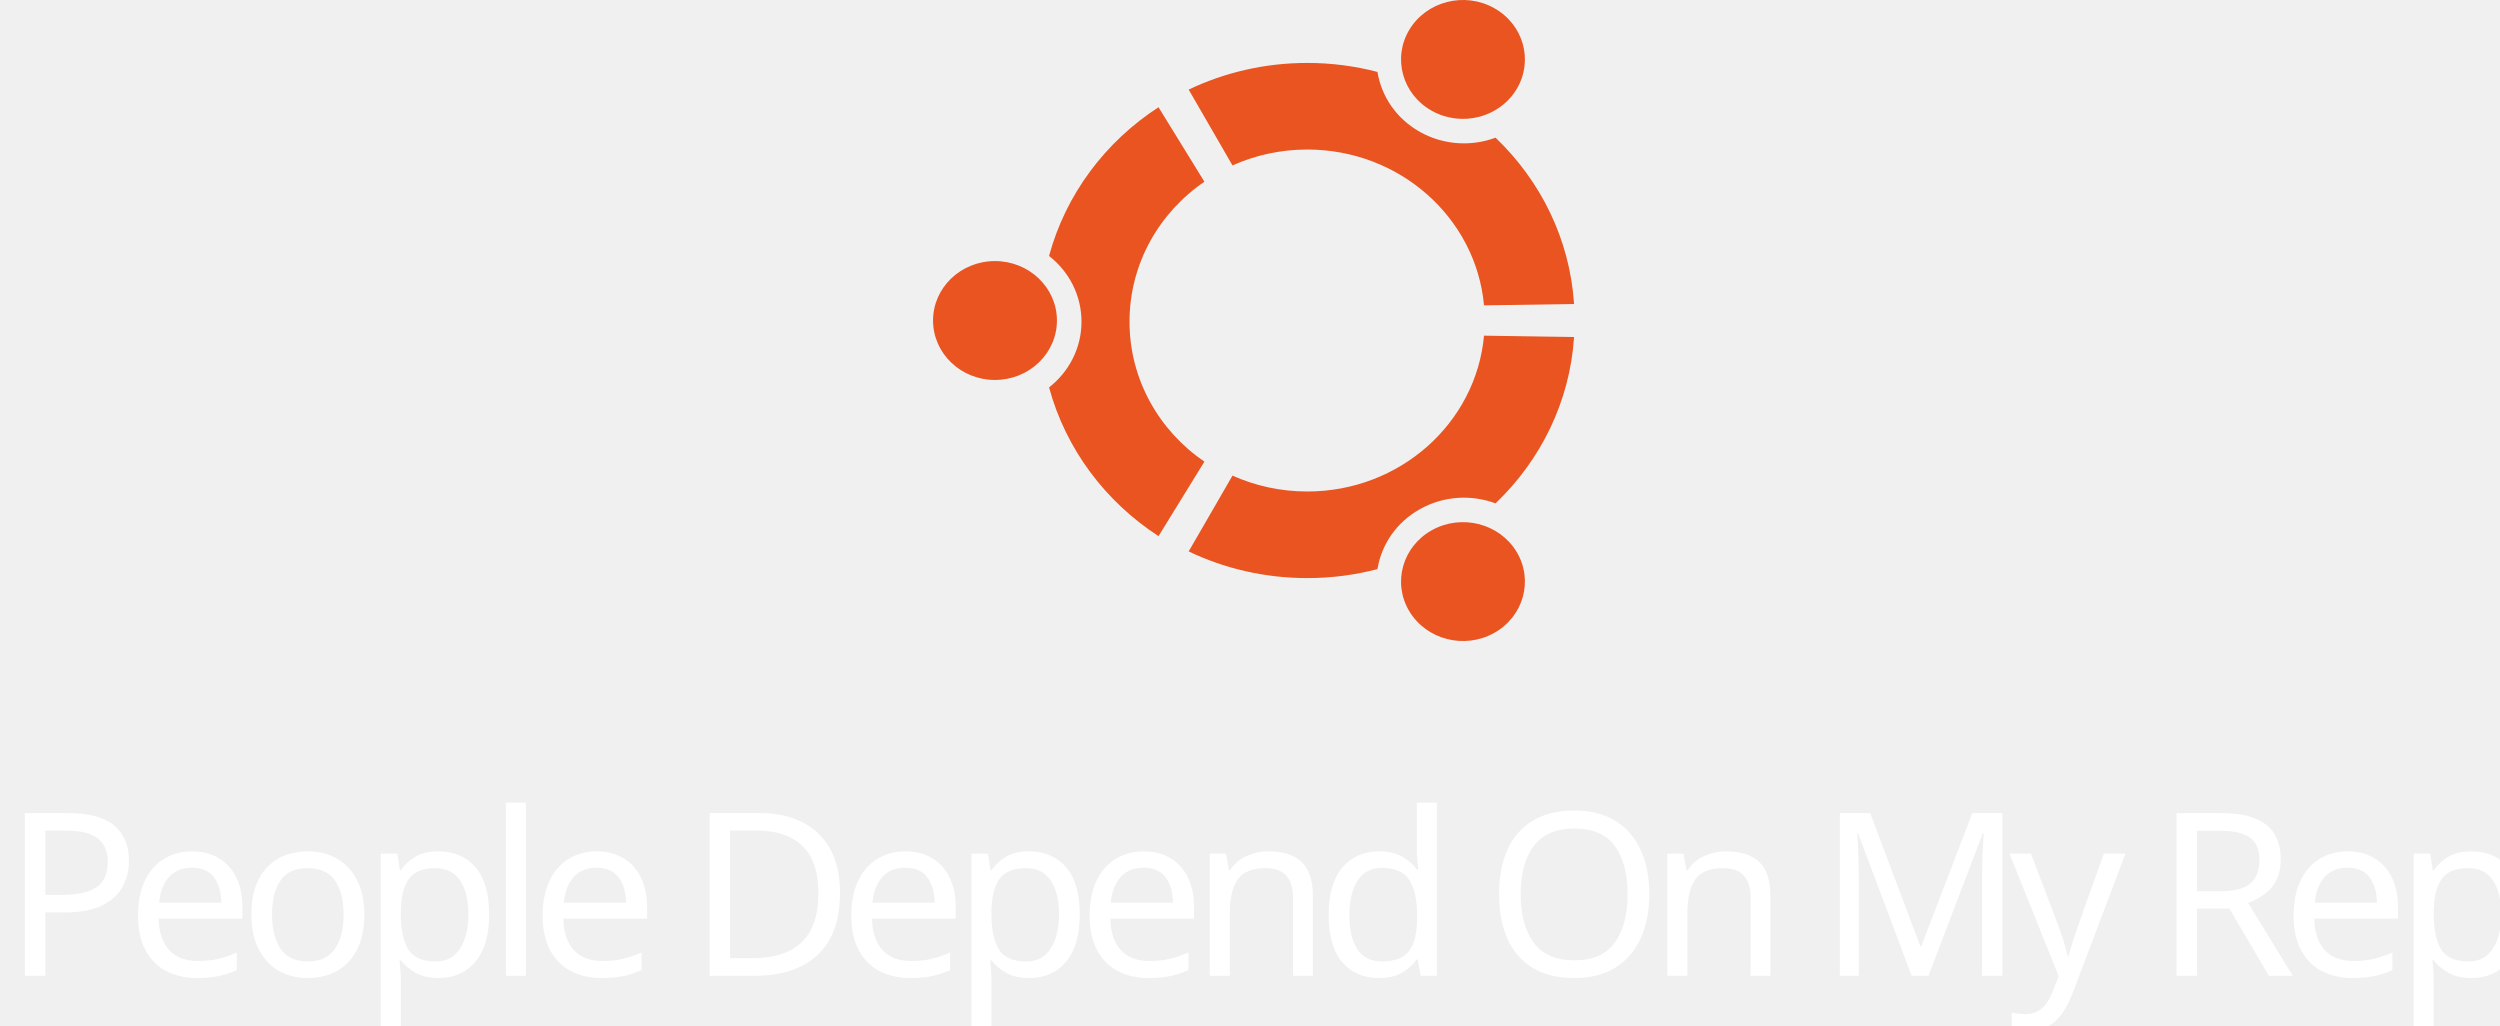
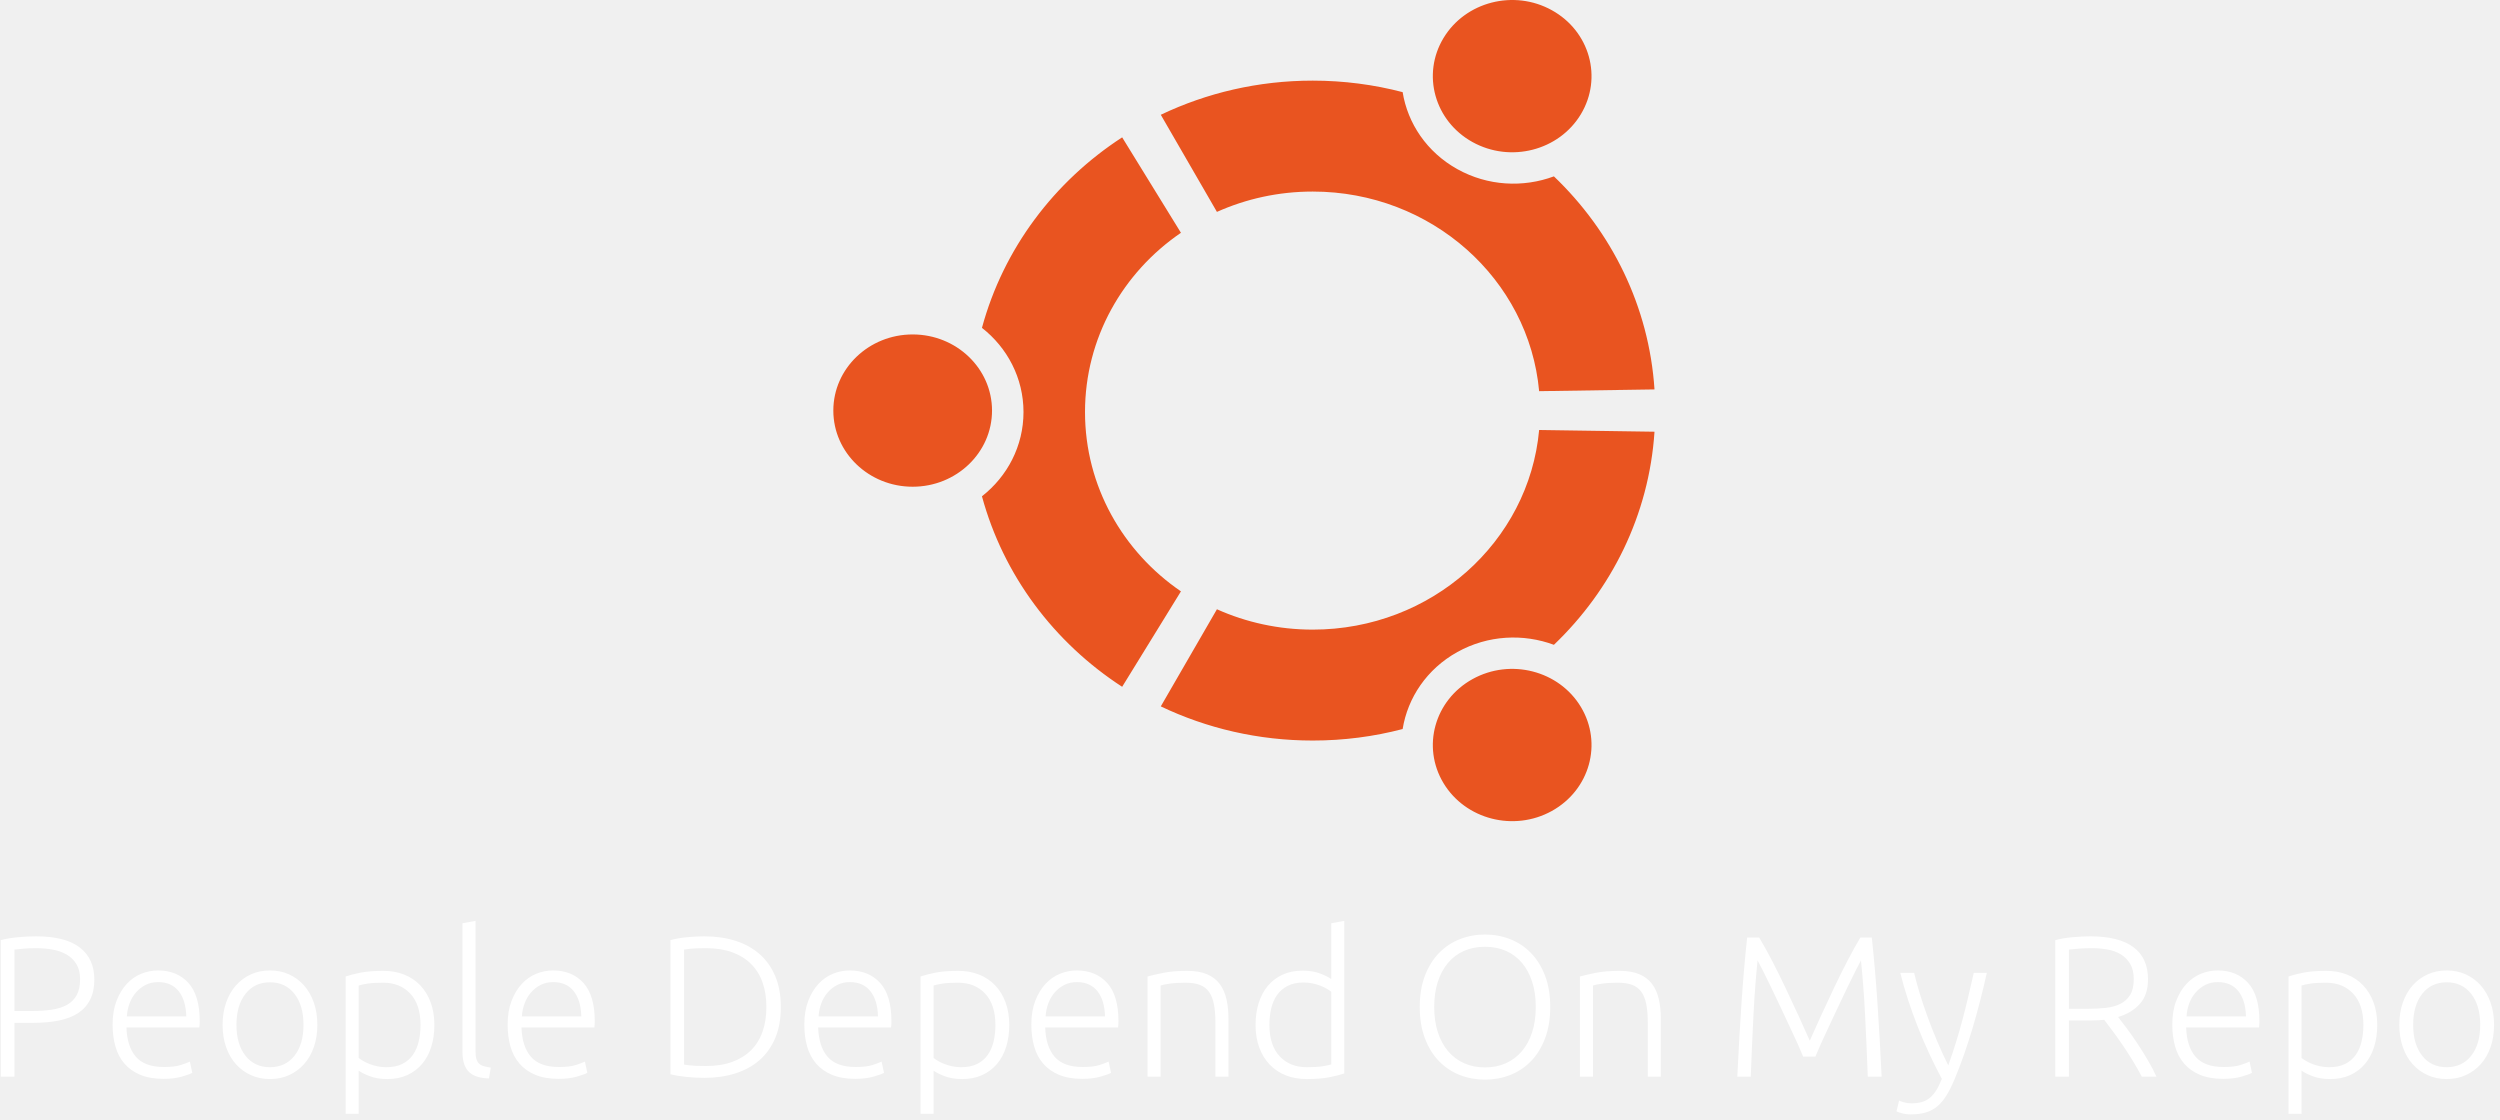
- <svg xmlns="http://www.w3.org/2000/svg" width="351px" height="144px" viewBox="0 0 351 144" version="1.1">
+ <svg xmlns="http://www.w3.org/2000/svg" width="411px" height="184px" viewBox="0 0 411 184" version="1.1">
  <g id="Page-1" stroke="none" stroke-width="1" fill="none" fill-rule="evenodd">
-     <g id="9" transform="translate(-264, -488)">
-       <g id="back" transform="translate(264, 488)">
-         <text id="People-Depend-On-My" font-family="Ubuntu-Light, Ubuntu" font-size="32" font-weight="300" letter-spacing="-2.133" fill="#FFFFFF">
-           <tspan x="0.38" y="137">People Depend On My Repo</tspan>
-         </text>
-         <path d="M201.055,74.429 C205.214,72.125 210.53,73.49 212.932,77.481 C215.333,81.473 213.908,86.577 209.749,88.882 C205.59,91.184 200.274,89.816 197.872,85.828 C195.471,81.836 196.896,76.734 201.055,74.429 Z M208.356,47.127 L221,47.316 C220.4,56.429 216.298,64.625 209.975,70.671 C206.629,69.427 202.746,69.597 199.396,71.462 C196.043,73.323 193.949,76.48 193.396,79.903 C190.254,80.727 186.948,81.164 183.539,81.164 C177.56,81.164 171.908,79.818 166.89,77.42 L166.89,77.42 L173.042,66.775 C176.231,68.205 179.791,69.006 183.539,69.006 C196.558,69.006 207.24,59.389 208.356,47.127 L208.356,47.127 Z M162.656,15.055 L169.098,25.513 C162.74,29.856 158.584,37.039 158.584,45.161 C158.584,53.288 162.74,60.468 169.098,64.814 L169.098,64.814 L162.656,75.273 C155.193,70.43 149.634,63.048 147.288,54.392 C150.063,52.222 151.842,48.895 151.842,45.161 C151.842,41.43 150.064,38.103 147.288,35.933 C149.634,27.277 155.193,19.894 162.656,15.055 L162.656,15.055 Z M139.693,36.655 C144.499,36.655 148.393,40.391 148.393,44.999 C148.393,49.608 144.499,53.345 139.693,53.345 C134.893,53.345 131,49.608 131,44.999 C131,40.391 134.893,36.655 139.693,36.655 Z M183.539,8.836 C186.948,8.836 190.254,9.277 193.396,10.099 C193.95,13.519 196.043,16.676 199.396,18.54 C202.746,20.405 206.629,20.574 209.975,19.33 C216.297,25.373 220.4,33.568 221,42.681 L221,42.681 L208.356,42.873 C207.24,30.609 196.558,20.994 183.539,20.994 C179.791,20.994 176.23,21.796 173.042,23.223 L173.042,23.223 L166.89,12.579 C171.908,10.183 177.56,8.836 183.539,8.836 Z M197.872,4.173 C200.274,0.183 205.592,-1.185 209.749,1.12 C213.91,3.422 215.332,8.525 212.931,12.517 C210.533,16.508 205.214,17.876 201.055,15.571 C196.896,13.267 195.471,8.164 197.872,4.173 Z" id="Shape" fill="#E95420" fill-rule="nonzero" />
+     <g id="1" transform="translate(-175, -335)" fill-rule="nonzero">
+       <g id="back" transform="translate(175, 335)">
+         <path d="M2.375,177 L2.375,168.156 L5.477,168.156 C7.039,168.156 8.441,168.03 9.684,167.776 C10.928,167.524 11.978,167.117 12.836,166.555 C13.694,165.994 14.354,165.257 14.816,164.345 C15.278,163.431 15.509,162.326 15.509,161.028 C15.509,158.762 14.717,157.013 13.133,155.781 C11.549,154.549 9.14,153.933 5.906,153.933 C4.982,153.933 3.986,153.982 2.92,154.082 C1.853,154.18 0.923,154.34 0.131,154.56 L0.131,154.56 L0.131,177 L2.375,177 Z M5.213,166.209 L2.375,166.209 L2.375,156.111 C2.793,156.067 3.293,156.018 3.877,155.963 C4.46,155.907 5.169,155.88 6.005,155.88 C6.907,155.88 7.787,155.957 8.645,156.111 C9.503,156.265 10.268,156.535 10.938,156.919 C11.61,157.304 12.149,157.827 12.556,158.487 C12.963,159.147 13.166,159.983 13.166,160.995 C13.166,162.051 12.979,162.92 12.605,163.602 C12.231,164.284 11.697,164.817 11.005,165.202 C10.312,165.588 9.476,165.851 8.496,165.994 C7.518,166.137 6.423,166.209 5.213,166.209 L5.213,166.209 Z M26.894,177.363 C28.038,177.363 29.034,177.242 29.881,177 C30.727,176.758 31.305,176.549 31.613,176.373 L31.613,176.373 L31.217,174.525 C30.909,174.679 30.414,174.866 29.732,175.086 C29.05,175.306 28.126,175.416 26.96,175.416 C24.848,175.416 23.308,174.855 22.34,173.733 C21.372,172.611 20.855,171.005 20.789,168.915 L20.789,168.915 L32.768,168.915 C32.79,168.761 32.806,168.596 32.818,168.42 C32.828,168.244 32.834,168.068 32.834,167.892 C32.834,165.054 32.212,162.953 30.97,161.589 C29.727,160.225 28.06,159.543 25.97,159.543 C25.024,159.543 24.105,159.725 23.215,160.088 C22.323,160.451 21.532,161.006 20.838,161.754 C20.145,162.502 19.584,163.431 19.155,164.542 C18.727,165.654 18.512,166.957 18.512,168.453 C18.512,169.751 18.666,170.945 18.974,172.034 C19.282,173.123 19.777,174.063 20.459,174.855 C21.141,175.647 22.01,176.263 23.066,176.703 C24.122,177.143 25.398,177.363 26.894,177.363 Z M30.623,167.1 L20.855,167.1 C20.899,166.352 21.047,165.637 21.3,164.955 C21.553,164.273 21.905,163.673 22.357,163.156 C22.808,162.639 23.335,162.227 23.941,161.919 C24.546,161.611 25.233,161.457 26.003,161.457 C27.455,161.457 28.577,161.952 29.369,162.942 C30.161,163.932 30.579,165.318 30.623,167.1 L30.623,167.1 Z M44.384,177.396 C45.528,177.396 46.573,177.181 47.519,176.752 C48.465,176.323 49.285,175.724 49.977,174.954 C50.67,174.184 51.209,173.249 51.594,172.149 C51.98,171.049 52.172,169.828 52.172,168.486 C52.172,167.144 51.98,165.923 51.594,164.823 C51.209,163.723 50.67,162.782 49.977,162.001 C49.285,161.22 48.465,160.615 47.519,160.186 C46.573,159.757 45.528,159.543 44.384,159.543 C43.24,159.543 42.195,159.757 41.249,160.186 C40.303,160.615 39.483,161.22 38.791,162.001 C38.097,162.782 37.559,163.723 37.173,164.823 C36.788,165.923 36.596,167.144 36.596,168.486 C36.596,169.828 36.788,171.049 37.173,172.149 C37.559,173.249 38.097,174.184 38.791,174.954 C39.483,175.724 40.303,176.323 41.249,176.752 C42.195,177.181 43.24,177.396 44.384,177.396 Z M44.384,175.449 C42.69,175.449 41.348,174.822 40.358,173.568 C39.368,172.314 38.873,170.62 38.873,168.486 C38.873,166.352 39.368,164.653 40.358,163.387 C41.348,162.123 42.69,161.49 44.384,161.49 C46.078,161.49 47.42,162.123 48.41,163.387 C49.4,164.653 49.895,166.352 49.895,168.486 C49.895,170.62 49.4,172.314 48.41,173.568 C47.42,174.822 46.078,175.449 44.384,175.449 Z M58.97,183.105 L58.97,176.01 C59.344,176.296 59.944,176.599 60.769,176.917 C61.593,177.237 62.567,177.396 63.689,177.396 C64.921,177.396 66.016,177.176 66.972,176.736 C67.93,176.296 68.738,175.685 69.398,174.905 C70.058,174.124 70.558,173.189 70.9,172.1 C71.24,171.011 71.411,169.817 71.411,168.519 C71.411,167.133 71.207,165.89 70.8,164.79 C70.394,163.69 69.822,162.755 69.085,161.985 C68.347,161.215 67.468,160.626 66.445,160.22 C65.421,159.812 64.283,159.609 63.029,159.609 C61.511,159.609 60.257,159.708 59.267,159.906 C58.277,160.104 57.463,160.313 56.825,160.533 L56.825,160.533 L56.825,183.105 L58.97,183.105 Z M63.491,175.449 C62.985,175.449 62.501,175.399 62.039,175.3 C61.577,175.202 61.148,175.075 60.752,174.921 C60.356,174.767 60.01,174.602 59.712,174.426 C59.416,174.25 59.168,174.085 58.97,173.931 L58.97,173.931 L58.97,162.018 C59.3,161.908 59.789,161.804 60.438,161.704 C61.087,161.606 61.94,161.556 62.996,161.556 C64.844,161.556 66.329,162.155 67.451,163.355 C68.573,164.554 69.134,166.275 69.134,168.519 C69.134,169.465 69.035,170.362 68.837,171.208 C68.639,172.055 68.32,172.792 67.88,173.419 C67.44,174.047 66.862,174.542 66.147,174.905 C65.433,175.268 64.547,175.449 63.491,175.449 Z M80.387,177.297 L80.684,175.515 C80.244,175.449 79.865,175.372 79.546,175.284 C79.227,175.196 78.968,175.059 78.77,174.871 C78.572,174.685 78.424,174.431 78.325,174.113 C78.225,173.793 78.176,173.37 78.176,172.842 L78.176,172.842 L78.176,151.392 L76.031,151.788 L76.031,172.908 C76.031,173.722 76.124,174.399 76.311,174.938 C76.499,175.476 76.773,175.917 77.136,176.257 C77.499,176.599 77.951,176.851 78.49,177.017 C79.028,177.181 79.661,177.275 80.387,177.297 L80.387,177.297 Z M91.838,177.363 C92.982,177.363 93.978,177.242 94.825,177 C95.671,176.758 96.249,176.549 96.557,176.373 L96.557,176.373 L96.161,174.525 C95.853,174.679 95.358,174.866 94.676,175.086 C93.994,175.306 93.07,175.416 91.904,175.416 C89.792,175.416 88.252,174.855 87.284,173.733 C86.316,172.611 85.799,171.005 85.733,168.915 L85.733,168.915 L97.712,168.915 C97.734,168.761 97.751,168.596 97.761,168.42 C97.772,168.244 97.778,168.068 97.778,167.892 C97.778,165.054 97.156,162.953 95.913,161.589 C94.671,160.225 93.004,159.543 90.914,159.543 C89.968,159.543 89.049,159.725 88.159,160.088 C87.267,160.451 86.475,161.006 85.782,161.754 C85.09,162.502 84.528,163.431 84.1,164.542 C83.671,165.654 83.456,166.957 83.456,168.453 C83.456,169.751 83.61,170.945 83.918,172.034 C84.226,173.123 84.721,174.063 85.403,174.855 C86.085,175.647 86.954,176.263 88.01,176.703 C89.066,177.143 90.342,177.363 91.838,177.363 Z M95.567,167.1 L85.799,167.1 C85.843,166.352 85.992,165.637 86.245,164.955 C86.498,164.273 86.85,163.673 87.3,163.156 C87.751,162.639 88.279,162.227 88.885,161.919 C89.49,161.611 90.177,161.457 90.947,161.457 C92.399,161.457 93.521,161.952 94.313,162.942 C95.105,163.932 95.523,165.318 95.567,167.1 L95.567,167.1 Z M115.796,177.198 C117.644,177.198 119.338,176.956 120.878,176.472 C122.418,175.988 123.743,175.262 124.855,174.294 C125.966,173.326 126.829,172.116 127.445,170.664 C128.061,169.212 128.369,167.507 128.369,165.549 C128.369,163.613 128.061,161.919 127.445,160.467 C126.829,159.015 125.966,157.805 124.855,156.837 C123.743,155.869 122.418,155.143 120.878,154.659 C119.338,154.175 117.644,153.933 115.796,153.933 C114.872,153.933 113.904,153.982 112.892,154.082 C111.88,154.18 110.989,154.34 110.219,154.56 L110.219,154.56 L110.219,176.604 C110.989,176.802 111.88,176.951 112.892,177.049 C113.904,177.149 114.872,177.198 115.796,177.198 Z M116.06,175.251 C114.872,175.251 114.008,175.218 113.469,175.152 C112.93,175.086 112.595,175.042 112.463,175.02 L112.463,175.02 L112.463,156.111 C112.595,156.089 112.93,156.045 113.469,155.979 C114.008,155.913 114.872,155.88 116.06,155.88 C117.71,155.88 119.151,156.106 120.383,156.556 C121.615,157.007 122.649,157.651 123.485,158.487 C124.321,159.323 124.948,160.335 125.366,161.523 C125.784,162.711 125.993,164.053 125.993,165.549 C125.993,167.045 125.784,168.393 125.366,169.591 C124.948,170.791 124.321,171.808 123.485,172.644 C122.649,173.48 121.615,174.124 120.383,174.575 C119.151,175.025 117.71,175.251 116.06,175.251 Z M140.612,177.363 C141.756,177.363 142.751,177.242 143.599,177 C144.446,176.758 145.023,176.549 145.331,176.373 L145.331,176.373 L144.935,174.525 C144.627,174.679 144.132,174.866 143.45,175.086 C142.768,175.306 141.844,175.416 140.678,175.416 C138.566,175.416 137.026,174.855 136.058,173.733 C135.09,172.611 134.573,171.005 134.507,168.915 L134.507,168.915 L146.486,168.915 C146.508,168.761 146.524,168.596 146.536,168.42 C146.547,168.244 146.552,168.068 146.552,167.892 C146.552,165.054 145.93,162.953 144.688,161.589 C143.445,160.225 141.778,159.543 139.688,159.543 C138.742,159.543 137.823,159.725 136.933,160.088 C136.042,160.451 135.25,161.006 134.556,161.754 C133.863,162.502 133.303,163.431 132.874,164.542 C132.445,165.654 132.23,166.957 132.23,168.453 C132.23,169.751 132.384,170.945 132.692,172.034 C133,173.123 133.495,174.063 134.177,174.855 C134.859,175.647 135.728,176.263 136.784,176.703 C137.84,177.143 139.116,177.363 140.612,177.363 Z M144.341,167.1 L134.573,167.1 C134.617,166.352 134.766,165.637 135.018,164.955 C135.272,164.273 135.624,163.673 136.075,163.156 C136.525,162.639 137.054,162.227 137.659,161.919 C138.263,161.611 138.951,161.457 139.721,161.457 C141.173,161.457 142.295,161.952 143.087,162.942 C143.879,163.932 144.297,165.318 144.341,167.1 L144.341,167.1 Z M153.482,183.105 L153.482,176.01 C153.856,176.296 154.456,176.599 155.28,176.917 C156.106,177.237 157.079,177.396 158.201,177.396 C159.433,177.396 160.528,177.176 161.484,176.736 C162.441,176.296 163.25,175.685 163.91,174.905 C164.57,174.124 165.071,173.189 165.411,172.1 C165.752,171.011 165.923,169.817 165.923,168.519 C165.923,167.133 165.72,165.89 165.312,164.79 C164.905,163.69 164.333,162.755 163.596,161.985 C162.859,161.215 161.98,160.626 160.957,160.22 C159.934,159.812 158.795,159.609 157.541,159.609 C156.023,159.609 154.769,159.708 153.779,159.906 C152.789,160.104 151.975,160.313 151.337,160.533 L151.337,160.533 L151.337,183.105 L153.482,183.105 Z M158.003,175.449 C157.497,175.449 157.013,175.399 156.551,175.3 C156.089,175.202 155.66,175.075 155.264,174.921 C154.868,174.767 154.522,174.602 154.225,174.426 C153.928,174.25 153.68,174.085 153.482,173.931 L153.482,173.931 L153.482,162.018 C153.812,161.908 154.302,161.804 154.951,161.704 C155.6,161.606 156.452,161.556 157.508,161.556 C159.356,161.556 160.841,162.155 161.963,163.355 C163.085,164.554 163.646,166.275 163.646,168.519 C163.646,169.465 163.547,170.362 163.349,171.208 C163.151,172.055 162.832,172.792 162.392,173.419 C161.952,174.047 161.375,174.542 160.66,174.905 C159.945,175.268 159.059,175.449 158.003,175.449 Z M177.935,177.363 C179.079,177.363 180.075,177.242 180.922,177 C181.768,176.758 182.346,176.549 182.654,176.373 L182.654,176.373 L182.258,174.525 C181.95,174.679 181.455,174.866 180.773,175.086 C180.091,175.306 179.167,175.416 178.001,175.416 C175.889,175.416 174.349,174.855 173.381,173.733 C172.413,172.611 171.896,171.005 171.83,168.915 L171.83,168.915 L183.809,168.915 C183.831,168.761 183.847,168.596 183.858,168.42 C183.869,168.244 183.875,168.068 183.875,167.892 C183.875,165.054 183.254,162.953 182.011,161.589 C180.768,160.225 179.101,159.543 177.011,159.543 C176.065,159.543 175.147,159.725 174.256,160.088 C173.364,160.451 172.572,161.006 171.88,161.754 C171.186,162.502 170.625,163.431 170.196,164.542 C169.768,165.654 169.553,166.957 169.553,168.453 C169.553,169.751 169.707,170.945 170.015,172.034 C170.323,173.123 170.818,174.063 171.5,174.855 C172.182,175.647 173.051,176.263 174.107,176.703 C175.163,177.143 176.439,177.363 177.935,177.363 Z M181.664,167.1 L171.896,167.1 C171.94,166.352 172.089,165.637 172.341,164.955 C172.595,164.273 172.946,163.673 173.398,163.156 C173.849,162.639 174.376,162.227 174.982,161.919 C175.587,161.611 176.274,161.457 177.044,161.457 C178.496,161.457 179.618,161.952 180.41,162.942 C181.202,163.932 181.62,165.318 181.664,167.1 L181.664,167.1 Z M190.805,177 L190.805,162.018 C191.025,161.93 191.504,161.831 192.24,161.721 C192.977,161.611 193.852,161.556 194.864,161.556 C195.81,161.556 196.596,161.672 197.224,161.903 C197.851,162.133 198.357,162.513 198.742,163.041 C199.126,163.569 199.401,164.251 199.566,165.087 C199.732,165.923 199.814,166.946 199.814,168.156 L199.814,168.156 L199.814,177 L201.959,177 L201.959,167.463 C201.959,166.297 201.849,165.23 201.629,164.262 C201.409,163.294 201.041,162.464 200.524,161.77 C200.006,161.077 199.314,160.544 198.445,160.17 C197.576,159.796 196.492,159.609 195.194,159.609 C193.632,159.609 192.312,159.719 191.234,159.939 C190.156,160.159 189.298,160.357 188.66,160.533 L188.66,160.533 L188.66,177 L190.805,177 Z M214.796,177.396 C216.314,177.396 217.568,177.297 218.558,177.099 C219.548,176.901 220.362,176.692 221,176.472 L221,176.472 L221,151.392 L218.855,151.788 L218.855,160.962 C218.481,160.676 217.881,160.374 217.056,160.054 C216.232,159.736 215.258,159.576 214.136,159.576 C212.904,159.576 211.81,159.796 210.852,160.236 C209.895,160.676 209.087,161.292 208.427,162.084 C207.767,162.876 207.267,163.816 206.925,164.905 C206.584,165.994 206.414,167.188 206.414,168.486 C206.414,169.872 206.618,171.115 207.024,172.215 C207.431,173.315 208.004,174.25 208.74,175.02 C209.477,175.79 210.357,176.379 211.381,176.786 C212.404,177.192 213.542,177.396 214.796,177.396 Z M214.829,175.449 C212.981,175.449 211.496,174.85 210.374,173.65 C209.252,172.452 208.691,170.73 208.691,168.486 C208.691,167.54 208.79,166.643 208.988,165.797 C209.186,164.95 209.505,164.213 209.945,163.585 C210.385,162.958 210.963,162.458 211.678,162.084 C212.393,161.71 213.278,161.523 214.334,161.523 C214.84,161.523 215.324,161.572 215.786,161.672 C216.248,161.77 216.677,161.897 217.073,162.051 C217.469,162.205 217.815,162.37 218.113,162.546 C218.41,162.722 218.657,162.887 218.855,163.041 L218.855,163.041 L218.855,174.987 C218.525,175.097 218.036,175.202 217.387,175.3 C216.738,175.399 215.885,175.449 214.829,175.449 Z M244.133,177.495 C245.585,177.495 246.96,177.242 248.258,176.736 C249.556,176.23 250.695,175.476 251.673,174.476 C252.653,173.475 253.428,172.226 254,170.73 C254.572,169.234 254.858,167.507 254.858,165.549 C254.858,163.591 254.572,161.869 254,160.385 C253.428,158.899 252.653,157.656 251.673,156.655 C250.695,155.655 249.556,154.901 248.258,154.395 C246.96,153.889 245.585,153.636 244.133,153.636 C242.681,153.636 241.306,153.889 240.008,154.395 C238.71,154.901 237.571,155.655 236.593,156.655 C235.613,157.656 234.838,158.899 234.266,160.385 C233.694,161.869 233.408,163.591 233.408,165.549 C233.408,167.507 233.694,169.234 234.266,170.73 C234.838,172.226 235.613,173.475 236.593,174.476 C237.571,175.476 238.71,176.23 240.008,176.736 C241.306,177.242 242.681,177.495 244.133,177.495 Z M244.133,175.482 C242.857,175.482 241.708,175.251 240.685,174.789 C239.661,174.327 238.787,173.667 238.061,172.809 C237.335,171.951 236.774,170.911 236.378,169.69 C235.982,168.47 235.784,167.089 235.784,165.549 C235.784,164.009 235.982,162.629 236.378,161.407 C236.774,160.186 237.335,159.147 238.061,158.289 C238.787,157.431 239.661,156.776 240.685,156.326 C241.708,155.875 242.857,155.649 244.133,155.649 C245.409,155.649 246.559,155.875 247.582,156.326 C248.605,156.776 249.479,157.431 250.205,158.289 C250.931,159.147 251.492,160.186 251.888,161.407 C252.284,162.629 252.482,164.009 252.482,165.549 C252.482,167.089 252.284,168.47 251.888,169.69 C251.492,170.911 250.931,171.951 250.205,172.809 C249.479,173.667 248.605,174.327 247.582,174.789 C246.559,175.251 245.409,175.482 244.133,175.482 Z M261.887,177 L261.887,162.018 C262.107,161.93 262.586,161.831 263.322,161.721 C264.06,161.611 264.934,161.556 265.946,161.556 C266.892,161.556 267.678,161.672 268.305,161.903 C268.933,162.133 269.438,162.513 269.824,163.041 C270.209,163.569 270.483,164.251 270.649,165.087 C270.813,165.923 270.896,166.946 270.896,168.156 L270.896,168.156 L270.896,177 L273.041,177 L273.041,167.463 C273.041,166.297 272.931,165.23 272.711,164.262 C272.491,163.294 272.123,162.464 271.606,161.77 C271.089,161.077 270.396,160.544 269.526,160.17 C268.658,159.796 267.574,159.609 266.276,159.609 C264.714,159.609 263.394,159.719 262.316,159.939 C261.238,160.159 260.38,160.357 259.742,160.533 L259.742,160.533 L259.742,177 L261.887,177 Z M287.825,177 C287.957,173.458 288.106,170.076 288.271,166.852 C288.435,163.63 288.661,160.643 288.947,157.893 C289.123,158.201 289.398,158.729 289.772,159.477 C290.146,160.225 290.575,161.094 291.059,162.084 C291.543,163.074 292.049,164.136 292.577,165.268 C293.105,166.401 293.622,167.501 294.128,168.569 C294.634,169.636 295.091,170.62 295.498,171.522 C295.904,172.424 296.218,173.15 296.438,173.7 L296.438,173.7 L298.451,173.7 C298.671,173.15 298.985,172.424 299.392,171.522 C299.798,170.62 300.255,169.636 300.761,168.569 C301.267,167.501 301.784,166.401 302.312,165.268 C302.84,164.136 303.346,163.074 303.83,162.084 C304.314,161.094 304.743,160.225 305.117,159.477 C305.491,158.729 305.766,158.201 305.942,157.893 C306.228,160.643 306.454,163.63 306.618,166.852 C306.784,170.076 306.932,173.458 307.064,177 L307.064,177 L309.341,177 C309.143,172.842 308.918,168.86 308.664,165.054 C308.411,161.248 308.098,157.607 307.724,154.131 L307.724,154.131 L305.843,154.131 C305.183,155.231 304.479,156.501 303.731,157.942 C302.983,159.383 302.24,160.88 301.503,162.43 C300.767,163.982 300.051,165.511 299.358,167.018 C298.666,168.524 298.055,169.883 297.527,171.093 C296.999,169.883 296.389,168.524 295.695,167.018 C295.002,165.511 294.288,163.982 293.55,162.43 C292.813,160.88 292.071,159.383 291.323,157.942 C290.575,156.501 289.871,155.231 289.211,154.131 L289.211,154.131 L287.231,154.131 C286.857,157.607 286.543,161.248 286.291,165.054 C286.038,168.86 285.812,172.842 285.614,177 L285.614,177 L287.825,177 Z M314.126,183.204 C315.094,183.204 315.935,183.094 316.651,182.874 C317.365,182.654 317.993,182.313 318.531,181.851 C319.07,181.389 319.56,180.8 320,180.085 C320.44,179.37 320.869,178.518 321.287,177.528 C322.343,175.02 323.322,172.259 324.224,169.245 C325.126,166.231 325.929,163.129 326.633,159.939 L326.633,159.939 L324.488,159.939 C324.158,161.391 323.844,162.744 323.548,163.998 C323.25,165.252 322.942,166.478 322.623,167.678 C322.305,168.876 321.958,170.081 321.584,171.291 C321.21,172.501 320.781,173.788 320.297,175.152 C319.637,173.832 319.021,172.49 318.449,171.126 C317.877,169.762 317.354,168.431 316.882,167.133 C316.409,165.835 315.985,164.576 315.611,163.355 C315.237,162.133 314.929,160.995 314.687,159.939 L314.687,159.939 L312.41,159.939 C312.762,161.369 313.18,162.827 313.664,164.311 C314.148,165.797 314.682,167.281 315.264,168.767 C315.848,170.251 316.474,171.72 317.146,173.172 C317.817,174.624 318.515,176.021 319.241,177.363 C318.933,178.133 318.62,178.771 318.3,179.277 C317.981,179.783 317.624,180.196 317.228,180.514 C316.832,180.833 316.387,181.059 315.892,181.191 C315.397,181.323 314.841,181.389 314.225,181.389 C313.785,181.389 313.361,181.328 312.954,181.208 C312.548,181.087 312.3,180.993 312.212,180.927 L312.212,180.927 L311.783,182.709 C311.893,182.775 312.173,182.874 312.625,183.006 C313.075,183.138 313.576,183.204 314.126,183.204 Z M340.13,177 L340.13,167.76 L343.826,167.76 C344.53,167.76 345.234,167.727 345.938,167.661 C346.07,167.837 346.209,168.023 346.356,168.218 L346.818,168.834 C346.979,169.049 347.148,169.274 347.324,169.509 C347.852,170.213 348.397,170.977 348.957,171.803 C349.519,172.627 350.068,173.48 350.608,174.36 C351.147,175.24 351.647,176.12 352.109,177 L352.109,177 L354.518,177 C354.122,176.12 353.638,175.196 353.066,174.228 C352.494,173.26 351.911,172.331 351.317,171.44 C350.723,170.548 350.146,169.729 349.584,168.981 C349.024,168.233 348.567,167.639 348.215,167.199 C349.689,166.759 350.877,166.044 351.779,165.054 C352.681,164.064 353.132,162.711 353.132,160.995 C353.132,158.663 352.334,156.903 350.74,155.715 C349.144,154.527 346.774,153.933 343.628,153.933 C342.726,153.933 341.741,153.982 340.675,154.082 C339.608,154.18 338.678,154.34 337.886,154.56 L337.886,154.56 L337.886,177 L340.13,177 Z M343.232,165.846 L340.13,165.846 L340.13,156.111 C340.548,156.067 341.07,156.018 341.697,155.963 C342.325,155.907 343.056,155.88 343.892,155.88 C344.772,155.88 345.625,155.952 346.45,156.095 C347.274,156.238 348.006,156.501 348.644,156.887 C349.282,157.272 349.799,157.794 350.195,158.454 C350.591,159.114 350.789,159.95 350.789,160.962 C350.789,162.062 350.591,162.931 350.195,163.569 C349.799,164.207 349.26,164.696 348.578,165.037 C347.896,165.379 347.093,165.599 346.169,165.697 C345.245,165.797 344.266,165.846 343.232,165.846 L343.232,165.846 Z M365.507,177.363 C366.651,177.363 367.647,177.242 368.493,177 C369.341,176.758 369.918,176.549 370.226,176.373 L370.226,176.373 L369.83,174.525 C369.522,174.679 369.027,174.866 368.345,175.086 C367.663,175.306 366.739,175.416 365.573,175.416 C363.461,175.416 361.921,174.855 360.953,173.733 C359.985,172.611 359.468,171.005 359.402,168.915 L359.402,168.915 L371.381,168.915 C371.403,168.761 371.42,168.596 371.43,168.42 C371.442,168.244 371.447,168.068 371.447,167.892 C371.447,165.054 370.825,162.953 369.582,161.589 C368.339,160.225 366.673,159.543 364.583,159.543 C363.637,159.543 362.719,159.725 361.827,160.088 C360.937,160.451 360.144,161.006 359.452,161.754 C358.759,162.502 358.197,163.431 357.769,164.542 C357.339,165.654 357.125,166.957 357.125,168.453 C357.125,169.751 357.279,170.945 357.587,172.034 C357.895,173.123 358.39,174.063 359.072,174.855 C359.754,175.647 360.623,176.263 361.679,176.703 C362.735,177.143 364.011,177.363 365.507,177.363 Z M369.236,167.1 L359.468,167.1 C359.512,166.352 359.661,165.637 359.913,164.955 C360.166,164.273 360.519,163.673 360.969,163.156 C361.421,162.639 361.949,162.227 362.553,161.919 C363.159,161.611 363.846,161.457 364.616,161.457 C366.068,161.457 367.19,161.952 367.982,162.942 C368.774,163.932 369.192,165.318 369.236,167.1 L369.236,167.1 Z M378.377,183.105 L378.377,176.01 C378.751,176.296 379.351,176.599 380.175,176.917 C381,177.237 381.974,177.396 383.096,177.396 C384.328,177.396 385.423,177.176 386.38,176.736 C387.337,176.296 388.145,175.685 388.805,174.905 C389.465,174.124 389.966,173.189 390.307,172.1 C390.647,171.011 390.818,169.817 390.818,168.519 C390.818,167.133 390.615,165.89 390.207,164.79 C389.8,163.69 389.228,162.755 388.491,161.985 C387.755,161.215 386.875,160.626 385.851,160.22 C384.829,159.812 383.69,159.609 382.436,159.609 C380.918,159.609 379.664,159.708 378.674,159.906 C377.684,160.104 376.87,160.313 376.232,160.533 L376.232,160.533 L376.232,183.105 L378.377,183.105 Z M382.898,175.449 C382.392,175.449 381.908,175.399 381.446,175.3 C380.984,175.202 380.555,175.075 380.159,174.921 C379.763,174.767 379.416,174.602 379.12,174.426 C378.822,174.25 378.575,174.085 378.377,173.931 L378.377,173.931 L378.377,162.018 C378.707,161.908 379.197,161.804 379.846,161.704 C380.495,161.606 381.347,161.556 382.403,161.556 C384.251,161.556 385.736,162.155 386.858,163.355 C387.98,164.554 388.541,166.275 388.541,168.519 C388.541,169.465 388.442,170.362 388.244,171.208 C388.046,172.055 387.727,172.792 387.287,173.419 C386.847,174.047 386.269,174.542 385.555,174.905 C384.839,175.268 383.954,175.449 382.898,175.449 Z M402.236,177.396 C403.38,177.396 404.425,177.181 405.371,176.752 C406.317,176.323 407.137,175.724 407.829,174.954 C408.522,174.184 409.062,173.249 409.447,172.149 C409.832,171.049 410.024,169.828 410.024,168.486 C410.024,167.144 409.832,165.923 409.447,164.823 C409.062,163.723 408.522,162.782 407.829,162.001 C407.137,161.22 406.317,160.615 405.371,160.186 C404.425,159.757 403.38,159.543 402.236,159.543 C401.092,159.543 400.047,159.757 399.101,160.186 C398.155,160.615 397.336,161.22 396.642,162.001 C395.95,162.782 395.411,163.723 395.026,164.823 C394.64,165.923 394.448,167.144 394.448,168.486 C394.448,169.828 394.64,171.049 395.026,172.149 C395.411,173.249 395.95,174.184 396.642,174.954 C397.336,175.724 398.155,176.323 399.101,176.752 C400.047,177.181 401.092,177.396 402.236,177.396 Z M402.236,175.449 C400.542,175.449 399.2,174.822 398.21,173.568 C397.22,172.314 396.725,170.62 396.725,168.486 C396.725,166.352 397.22,164.653 398.21,163.387 C399.2,162.123 400.542,161.49 402.236,161.49 C403.93,161.49 405.272,162.123 406.262,163.387 C407.252,164.653 407.747,166.352 407.747,168.486 C407.747,170.62 407.252,172.314 406.262,173.568 C405.272,174.822 403.93,175.449 402.236,175.449 Z" id="PeopleDependOnMyRepo" fill="#FFFFFF" />
+         <path d="M242.082,111.644 C248.321,108.187 256.296,110.234 259.897,116.221 C263.499,122.209 261.362,129.866 255.124,133.324 C248.885,136.776 240.911,134.724 237.308,128.741 C233.706,122.754 235.843,115.102 242.082,111.644 Z M253.034,70.691 L272,70.974 C271.1,84.644 264.946,96.938 255.463,106.007 C250.443,104.141 244.618,104.395 239.593,107.192 C234.564,109.985 231.424,114.721 230.594,119.854 C225.88,121.09 220.922,121.745 215.809,121.745 C206.84,121.745 198.363,119.727 190.834,116.13 L190.834,116.13 L200.063,100.163 C204.846,102.308 210.187,103.51 215.809,103.51 C235.337,103.51 251.36,89.083 253.034,70.691 L253.034,70.691 Z M184.483,22.582 L194.147,38.27 C184.61,44.784 178.376,55.558 178.376,67.741 C178.376,79.932 184.61,90.702 194.147,97.221 L194.147,97.221 L184.483,112.909 C173.289,105.645 164.951,94.571 161.433,81.589 C165.595,78.332 168.263,73.342 168.263,67.742 C168.263,62.145 165.596,57.154 161.433,53.899 C164.951,40.915 173.289,29.841 184.483,22.582 L184.483,22.582 Z M150.04,54.982 C157.249,54.982 163.089,60.587 163.089,67.498 C163.089,74.412 157.249,80.018 150.04,80.018 C142.84,80.018 137,74.412 137,67.498 C137,60.587 142.84,54.982 150.04,54.982 Z M215.809,13.255 C220.922,13.255 225.88,13.915 230.594,15.148 C231.424,20.278 234.565,25.013 239.593,27.81 C244.618,30.608 250.443,30.861 255.463,28.995 C264.946,38.059 271.1,50.352 272,64.021 L272,64.021 L253.034,64.309 C251.361,45.913 235.337,31.492 215.809,31.492 C210.187,31.492 204.845,32.694 200.063,34.835 L200.063,34.835 L190.834,18.869 C198.363,15.275 206.84,13.255 215.809,13.255 Z M237.308,6.259 C240.911,0.274 248.889,-1.777 255.123,1.679 C261.365,5.133 263.498,12.787 259.897,18.776 C256.299,24.763 248.321,26.814 242.082,23.357 C235.843,19.9 233.706,12.246 237.308,6.259 Z" id="Shape" fill="#E95420" />
      </g>
    </g>
  </g>
</svg>
